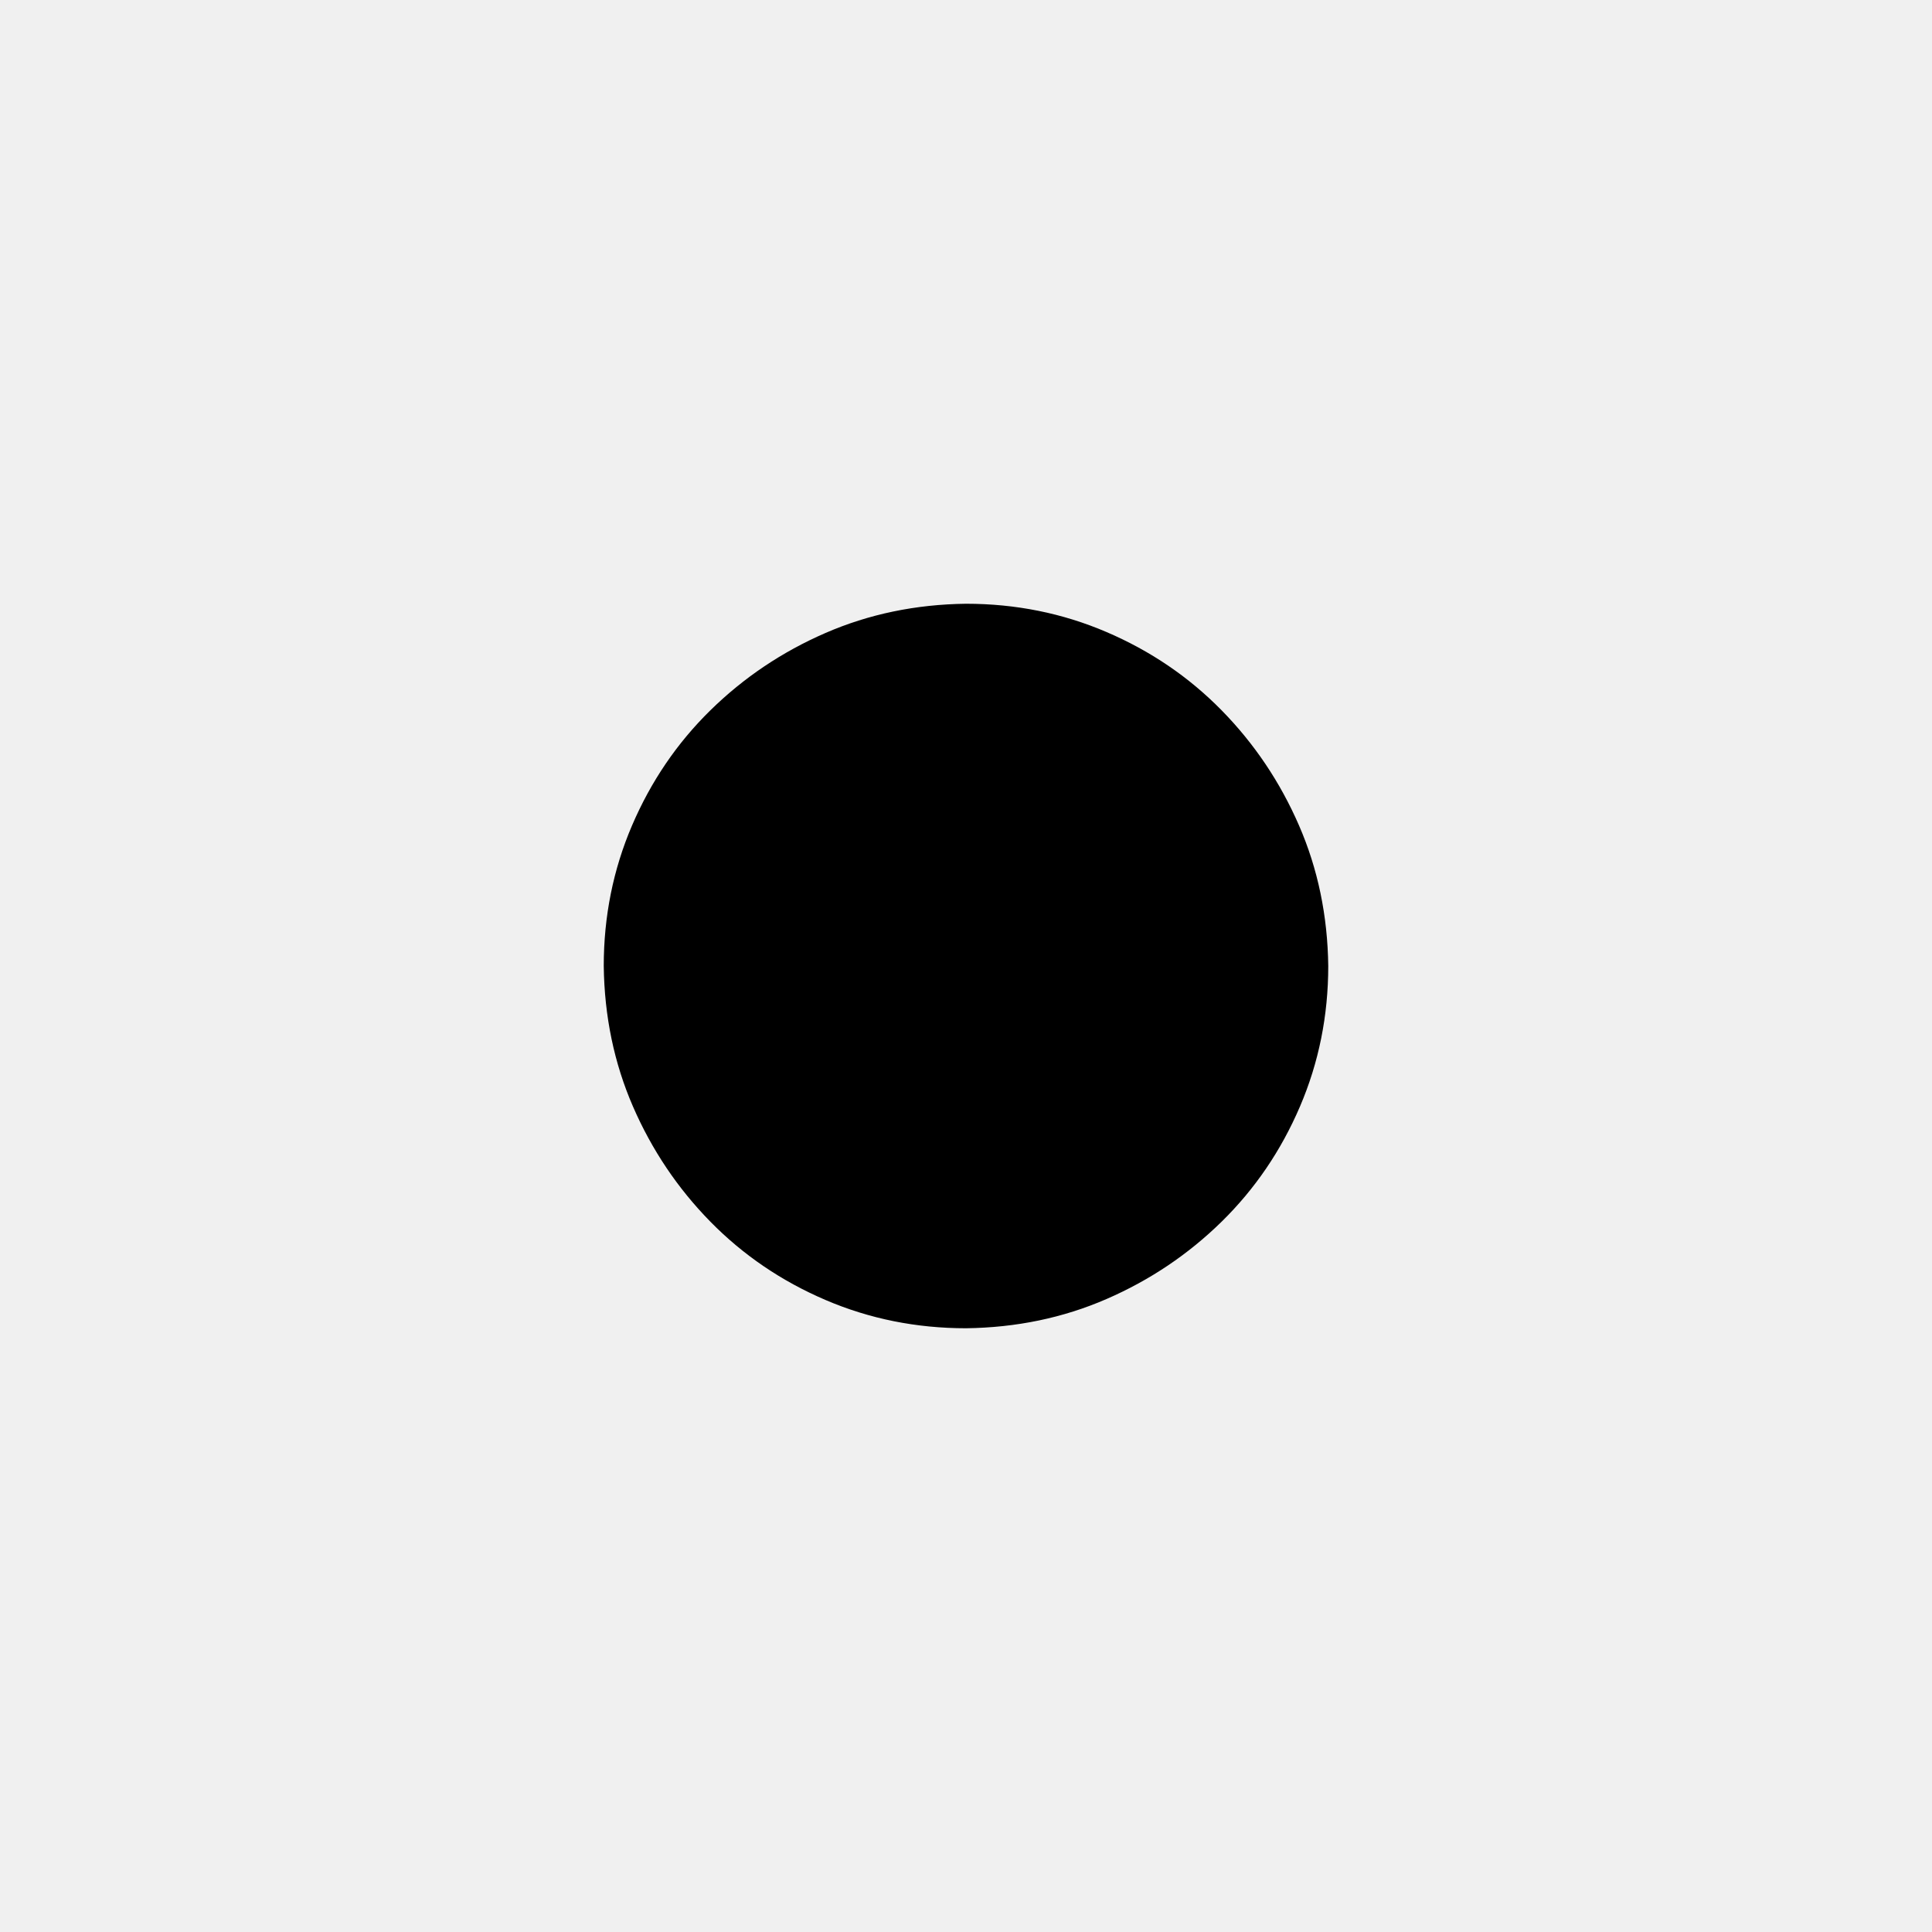
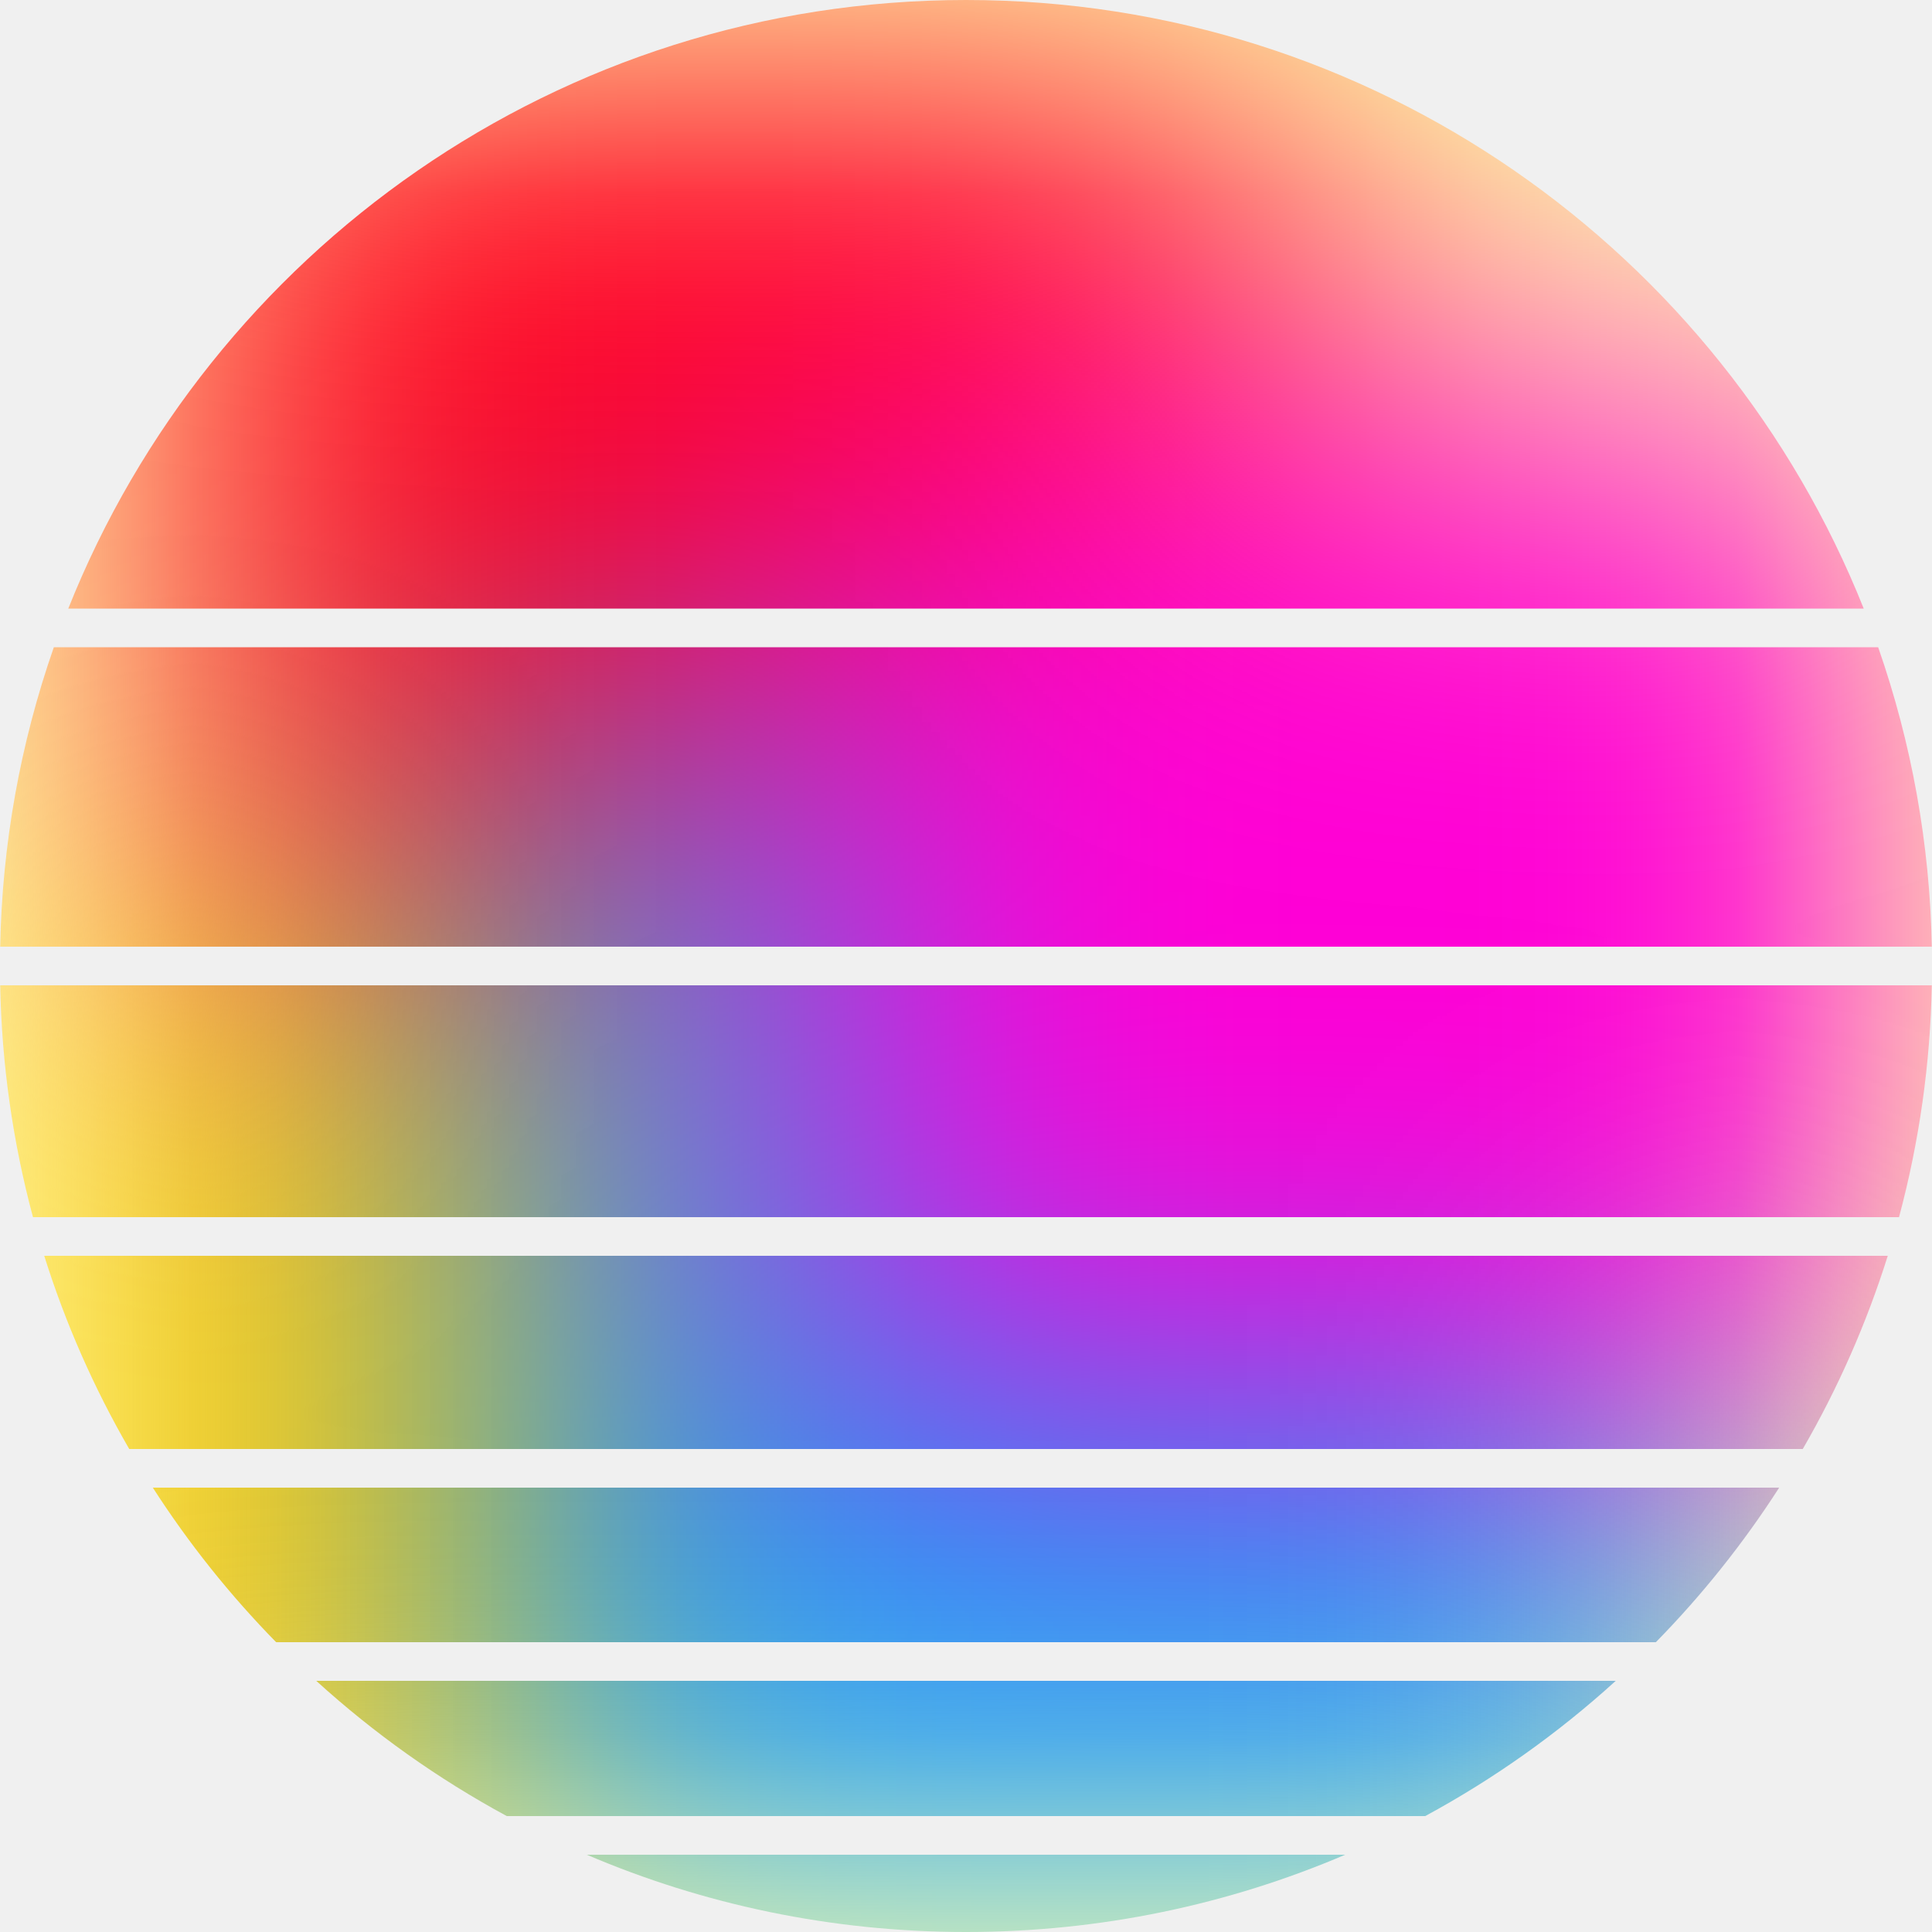
- <svg xmlns="http://www.w3.org/2000/svg" width="128" height="128" viewBox="0 0 2048 2048">
-   <path fill="currentColor" d="M1024 640q79 0 149 30t122 83t82 122t31 149q0 79-30 149t-83 122t-122 82t-149 31q-79 0-149-30t-122-83t-82-122t-31-149q0-79 30-149t83-122t122-82t149-31" />
-   <style>
-         path { fill: #000; }
-         @media (prefers-color-scheme: dark) {
-             path { fill: #FFF; }
-         }
-     </style>
+ <svg xmlns="http://www.w3.org/2000/svg" fill="none" viewBox="0 0 200 200" width="400" height="400" class="coolshapes ellipse-9 ">
+   <g clip-path="url(#cs_clip_1_ellipse-9)">
+     <mask id="cs_mask_1_ellipse-9" style="mask-type:alpha" width="200" height="200" x="0" y="0" maskUnits="userSpaceOnUse">
+       <path fill="#fff" d="M199.98 102H.02a100.017 100.017 0 003.393 24h193.174a100.028 100.028 0 003.393-24zM195.422 130H4.578a99.448 99.448 0 008.8 20h173.244a99.45 99.45 0 008.8-20zM184.181 154H15.819a100.474 100.474 0 0012.767 16h142.828a100.431 100.431 0 0012.767-16zM167.262 174H32.738a100.267 100.267 0 0019.724 14h95.076a100.289 100.289 0 0019.724-14zM139.257 192H60.743c12.052 5.15 25.322 8 39.257 8 13.935 0 27.205-2.85 39.257-8zM199.98 98H.02a99.753 99.753 0 015.553-31h188.854a99.723 99.723 0 015.553 31zM192.932 63C178.223 26.087 142.158 0 100 0S21.777 26.087 7.068 63h185.864z" />
+     </mask>
+     <g mask="url(#cs_mask_1_ellipse-9)">
+       <path fill="#fff" d="M200 0H0v200h200V0z" />
+       <path fill="#FAFF02" fill-opacity="0.33" d="M200 0H0v200h200V0z" />
+       <g filter="url(#filter0_f_748_4741)">
+         <ellipse cx="42.046" cy="157.679" fill="#FFC700" rx="73.46" ry="65.777" transform="rotate(-33.875 42.046 157.679)" />
+         <path fill="#FFE500" d="M110 32H18v68h92V32z" />
+         <path fill="#FF001F" d="M133 0H17v98h116V0z" />
+         <path fill="#18A0FB" d="M176 73H50v156h126V73z" />
+         <path fill="#FF00D6" d="M213 44H83v101h130V44z" />
+       </g>
+     </g>
+   </g>
+   <defs>
+     <filter id="filter0_f_748_4741" width="402.127" height="389" x="-109.127" y="-80" color-interpolation-filters="sRGB" filterUnits="userSpaceOnUse">
+       <feFlood flood-opacity="0" result="BackgroundImageFix" />
+       <feBlend in="SourceGraphic" in2="BackgroundImageFix" result="shape" />
+       <feGaussianBlur result="effect1_foregroundBlur_748_4741" stdDeviation="40" />
+     </filter>
+     <clipPath id="cs_clip_1_ellipse-9">
+       <path fill="#fff" d="M0 0H200V200H0z" />
+     </clipPath>
+   </defs>
</svg>
